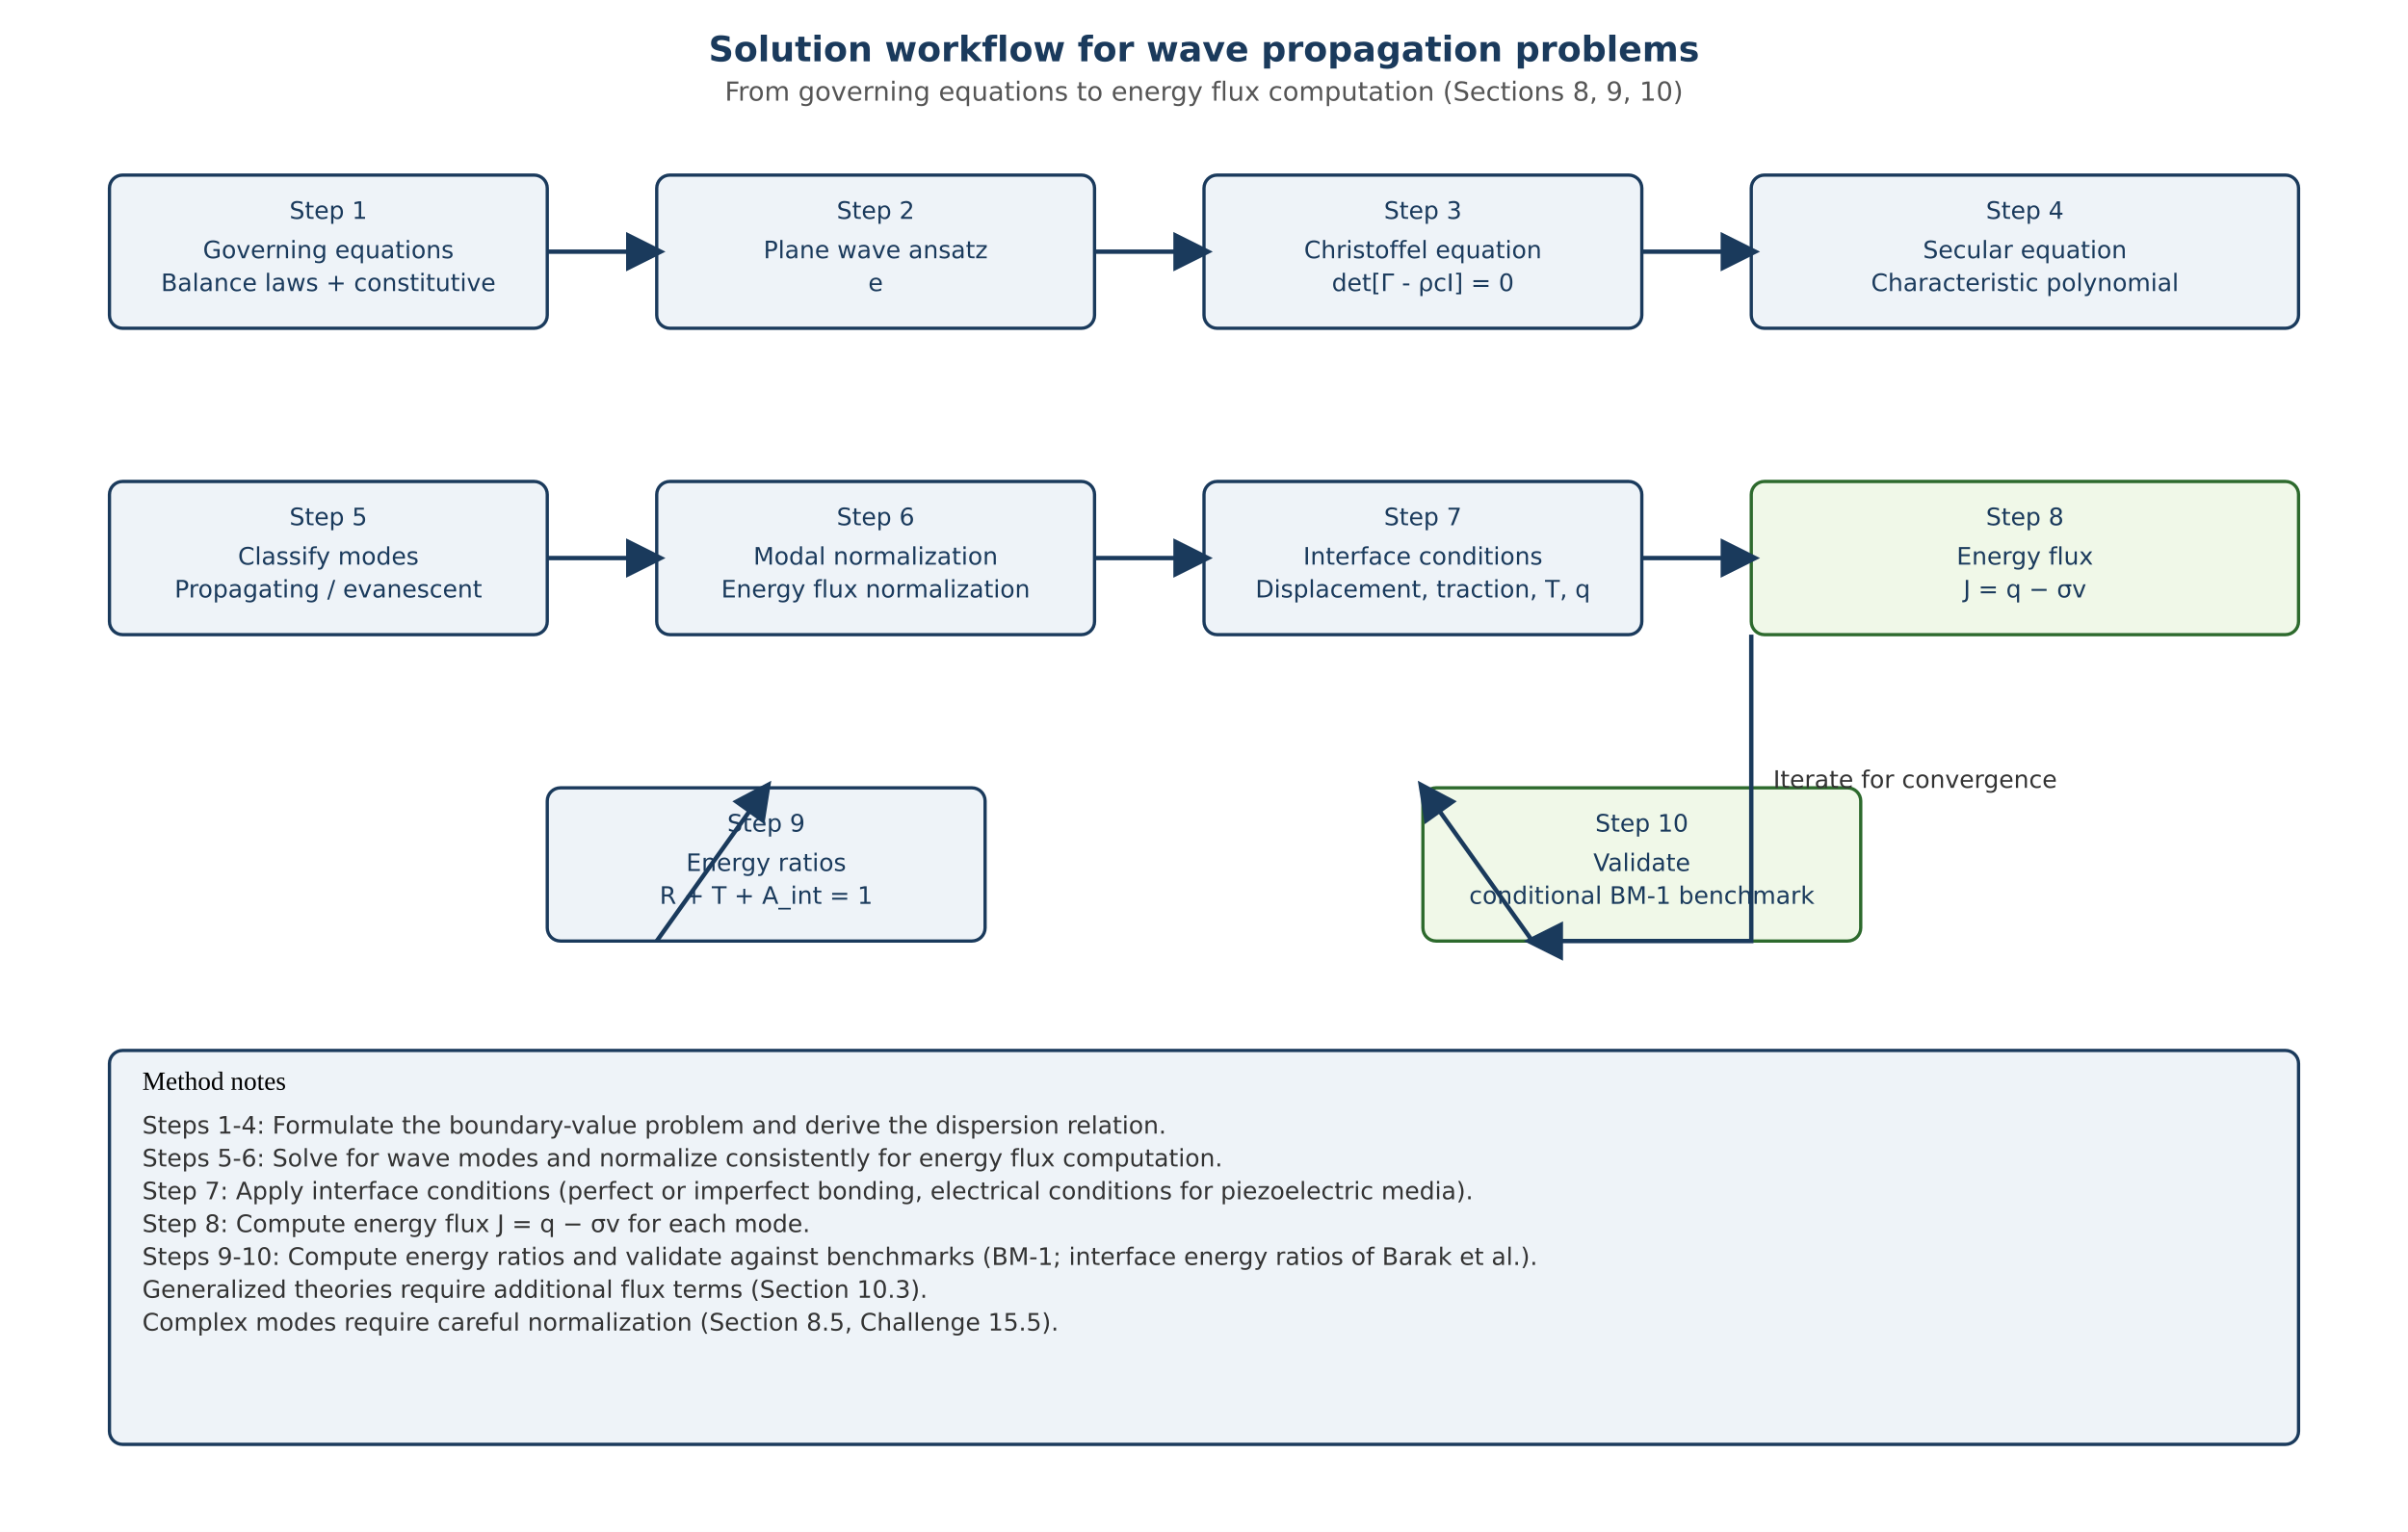
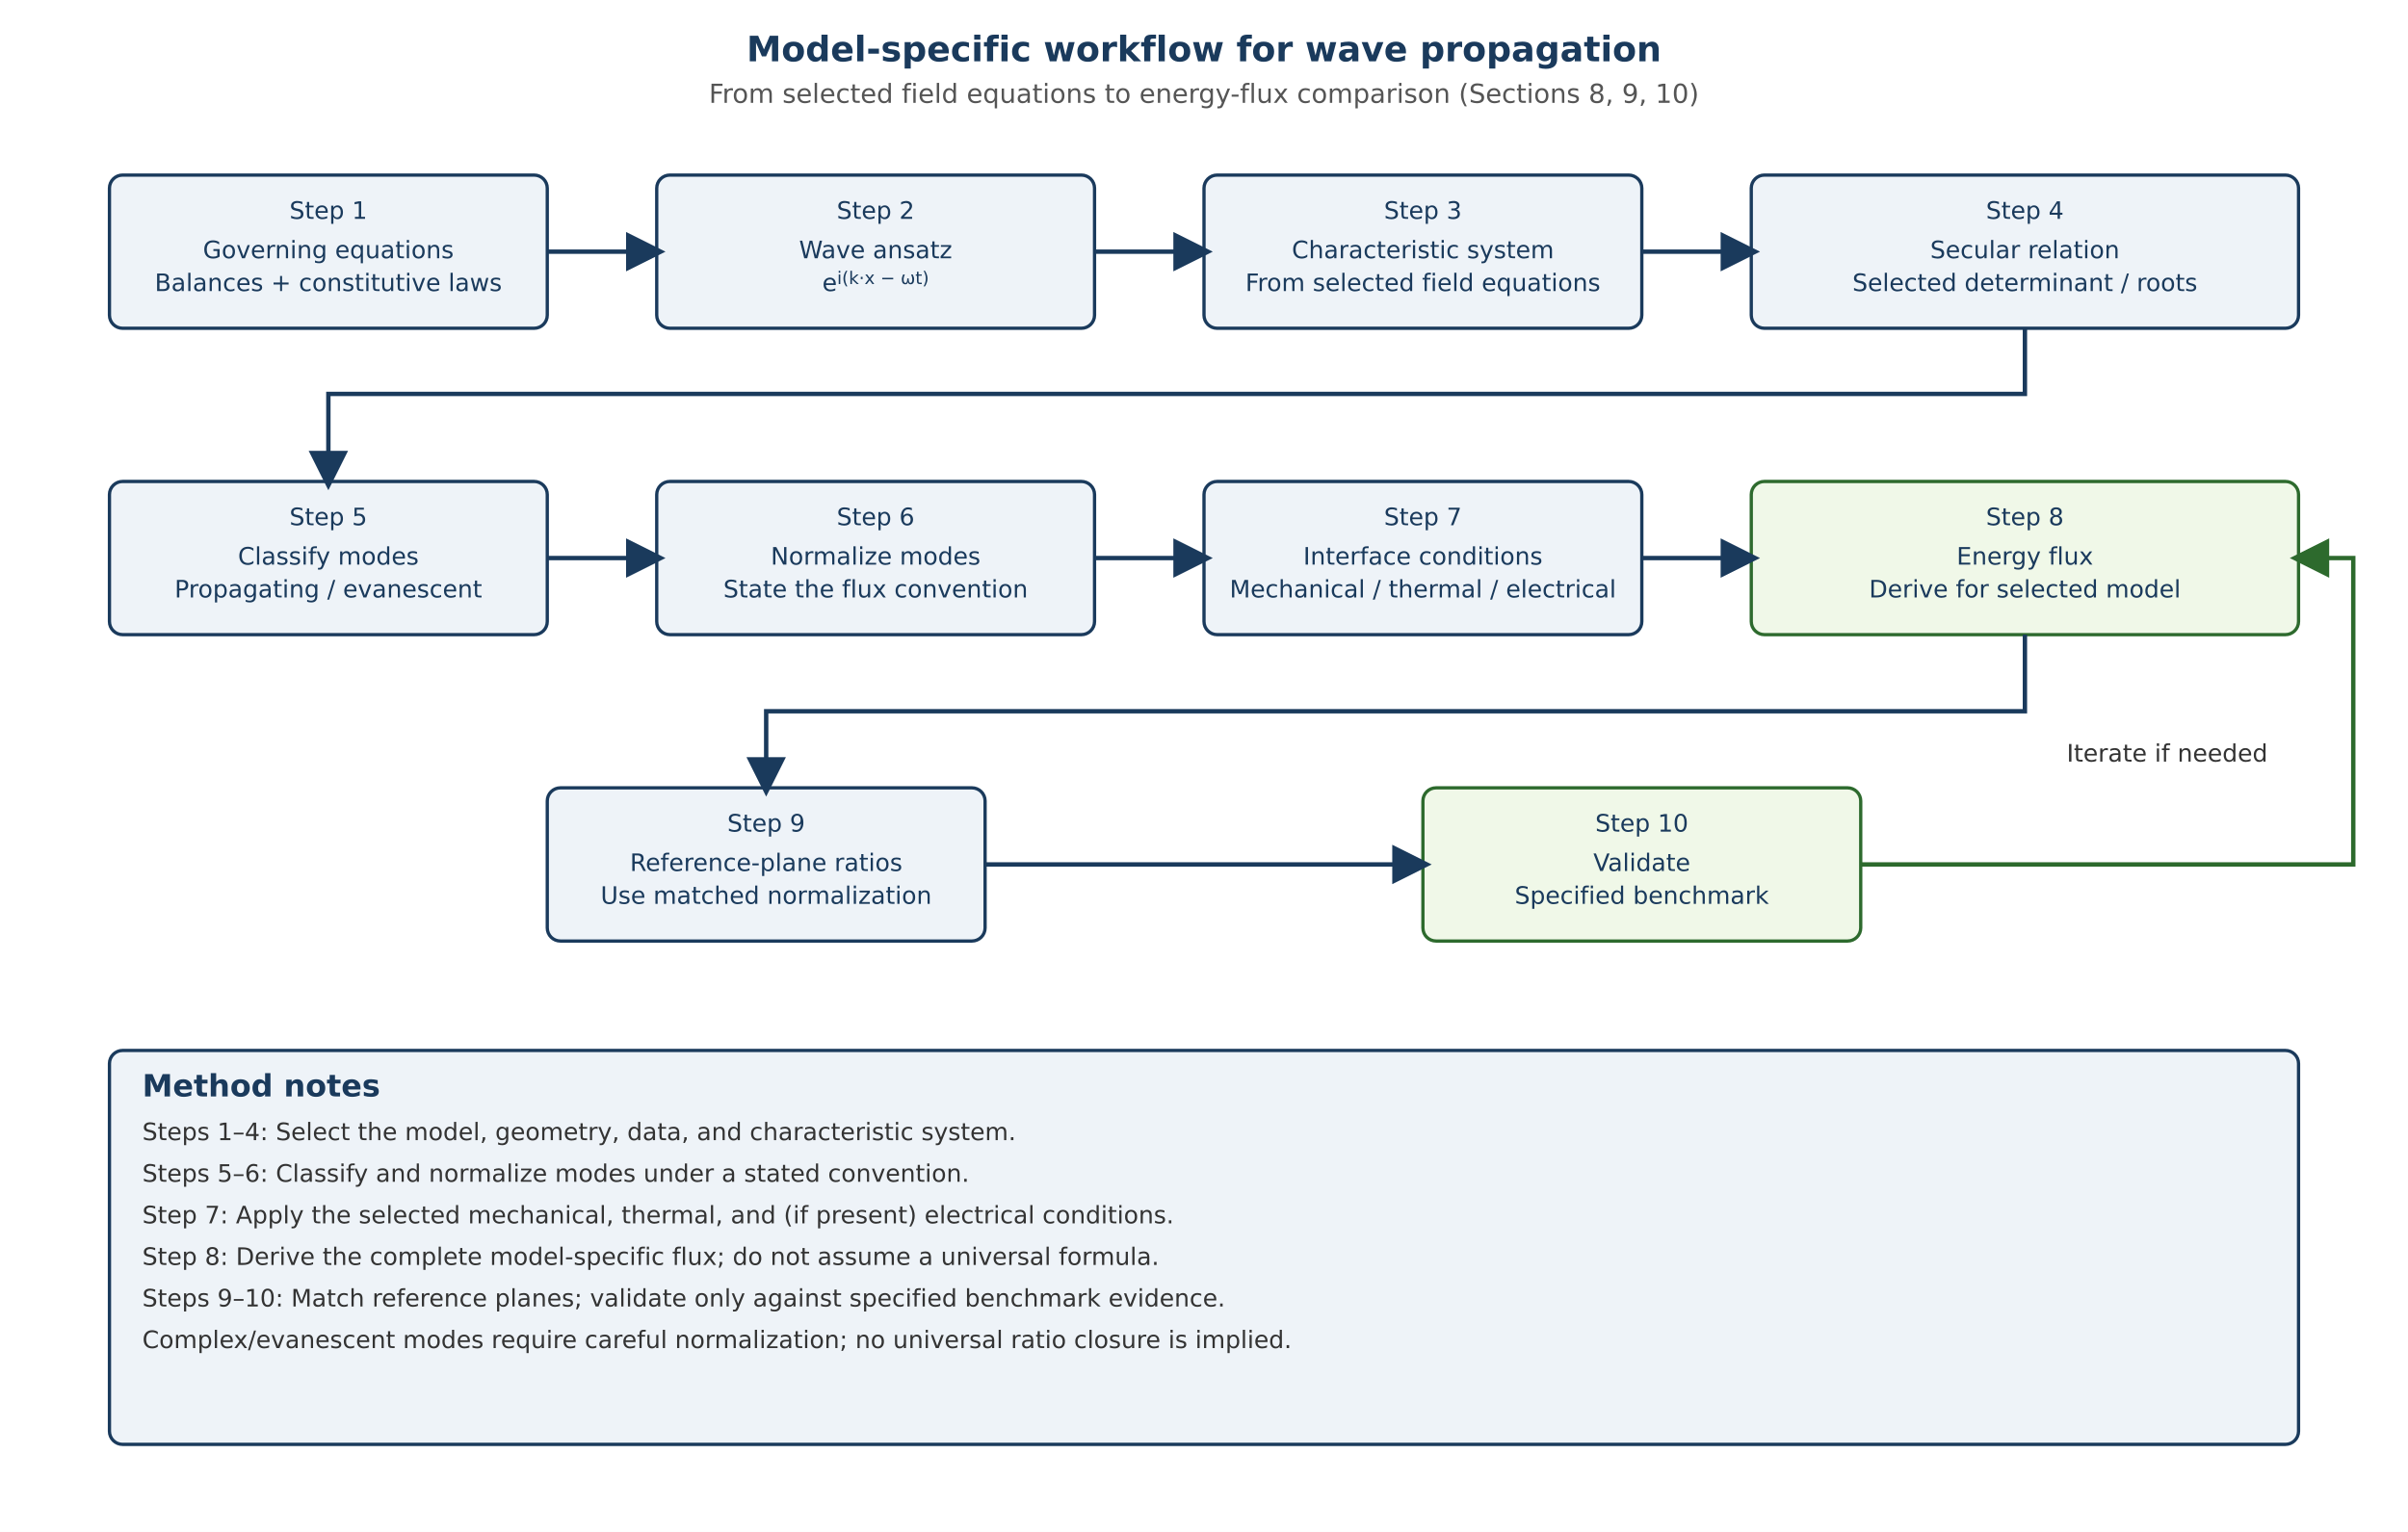
<svg xmlns="http://www.w3.org/2000/svg" width="1100" height="700" viewBox="0 0 1100 700">
  <defs>
    <style>
      .title { font: 700 16px 'DejaVu Sans', sans-serif; fill: #1a3a5c; }
      .subtitle { font: 12px 'DejaVu Sans', sans-serif; fill: #555; }
      .label { font: 11px 'DejaVu Sans', sans-serif; fill: #333; }
+       .box-title { font: 700 14px 'DejaVu Sans', sans-serif; fill: #1a3a5c; }
      .box-text { font: 11px 'DejaVu Sans', sans-serif; fill: #1a3a5c; }
      .box { fill: #eef3f8; stroke: #1a3a5c; stroke-width: 1.5; rx: 6; ry: 6; }
      .box-alt { fill: #f0f8e8; stroke: #2d6a2d; stroke-width: 1.5; rx: 6; ry: 6; }
      .arrow { stroke: #1a3a5c; stroke-width: 2; fill: none; marker-end: url(#arrow-flow); }
      .arrow-alt { stroke: #2d6a2d; stroke-width: 2; fill: none; marker-end: url(#arrow-flow-alt); }
-       .decision { fill: #fdf3e0; stroke: #c07c00; stroke-width: 1.5; rx: 4; ry: 4; }
    </style>
    <marker id="arrow-flow" markerWidth="9" markerHeight="9" refX="7" refY="4.5" orient="auto">
      <polygon points="0,0 9,4.5 0,9" fill="#1a3a5c" />
    </marker>
    <marker id="arrow-flow-alt" markerWidth="9" markerHeight="9" refX="7" refY="4.5" orient="auto">
      <polygon points="0,0 9,4.5 0,9" fill="#2d6a2d" />
    </marker>
  </defs>
  <rect width="1100" height="700" fill="white" />
-   <text x="550" y="28" class="title" text-anchor="middle">Solution workflow for wave propagation problems</text>
-   <text x="550" y="46" class="subtitle" text-anchor="middle">From governing equations to energy flux computation (Sections 8, 9, 10)</text>
-   <rect x="50" y="80" width="200" height="70" class="box" />
+   <text x="550" y="28" class="title" text-anchor="middle">Model-specific workflow for wave propagation</text>
+   <text x="550" y="47" class="subtitle" text-anchor="middle">From selected field equations to energy-flux comparison (Sections 8, 9, 10)</text>
+   <rect id="step-1" x="50" y="80" width="200" height="70" class="box" />
  <text x="150" y="100" class="box-text" text-anchor="middle" font-weight="bold">Step 1</text>
  <text x="150" y="118" class="box-text" text-anchor="middle">Governing equations</text>
-   <text x="150" y="133" class="box-text" text-anchor="middle">Balance laws + constitutive</text>
-   <rect x="300" y="80" width="200" height="70" class="box" />
+   <text x="150" y="133" class="box-text" text-anchor="middle">Balances + constitutive laws</text>
+   <rect id="step-2" x="300" y="80" width="200" height="70" class="box" />
  <text x="400" y="100" class="box-text" text-anchor="middle" font-weight="bold">Step 2</text>
-   <text x="400" y="118" class="box-text" text-anchor="middle">Plane wave ansatz</text>
-   <text x="400" y="133" class="box-text" text-anchor="middle">e<sup>i(k·x - ωt)</sup>
+   <text x="400" y="118" class="box-text" text-anchor="middle">Wave ansatz</text>
+   <text x="400" y="133" class="box-text" text-anchor="middle">e<tspan baseline-shift="super" font-size="8">i(k·x − ωt)</tspan>
  </text>
-   <rect x="550" y="80" width="200" height="70" class="box" />
+   <rect id="step-3" x="550" y="80" width="200" height="70" class="box" />
  <text x="650" y="100" class="box-text" text-anchor="middle" font-weight="bold">Step 3</text>
-   <text x="650" y="118" class="box-text" text-anchor="middle">Christoffel equation</text>
-   <text x="650" y="133" class="box-text" text-anchor="middle">det[Γ - ρc<sup>2</sup>I] = 0</text>
-   <rect x="800" y="80" width="250" height="70" class="box" />
+   <text x="650" y="118" class="box-text" text-anchor="middle">Characteristic system</text>
+   <text x="650" y="133" class="box-text" text-anchor="middle">From selected field equations</text>
+   <rect id="step-4" x="800" y="80" width="250" height="70" class="box" />
  <text x="925" y="100" class="box-text" text-anchor="middle" font-weight="bold">Step 4</text>
-   <text x="925" y="118" class="box-text" text-anchor="middle">Secular equation</text>
-   <text x="925" y="133" class="box-text" text-anchor="middle">Characteristic polynomial</text>
-   <line x1="250" y1="115" x2="300" y2="115" class="arrow" />
-   <line x1="500" y1="115" x2="550" y2="115" class="arrow" />
-   <line x1="750" y1="115" x2="800" y2="115" class="arrow" />
-   <rect x="50" y="220" width="200" height="70" class="box" />
+   <text x="925" y="118" class="box-text" text-anchor="middle">Secular relation</text>
+   <text x="925" y="133" class="box-text" text-anchor="middle">Selected determinant / roots</text>
+   <line id="flow-1-to-2" x1="250" y1="115" x2="300" y2="115" class="arrow" />
+   <line id="flow-2-to-3" x1="500" y1="115" x2="550" y2="115" class="arrow" />
+   <line id="flow-3-to-4" x1="750" y1="115" x2="800" y2="115" class="arrow" />
+   <rect id="step-5" x="50" y="220" width="200" height="70" class="box" />
  <text x="150" y="240" class="box-text" text-anchor="middle" font-weight="bold">Step 5</text>
  <text x="150" y="258" class="box-text" text-anchor="middle">Classify modes</text>
  <text x="150" y="273" class="box-text" text-anchor="middle">Propagating / evanescent</text>
-   <rect x="300" y="220" width="200" height="70" class="box" />
+   <rect id="step-6" x="300" y="220" width="200" height="70" class="box" />
  <text x="400" y="240" class="box-text" text-anchor="middle" font-weight="bold">Step 6</text>
-   <text x="400" y="258" class="box-text" text-anchor="middle">Modal normalization</text>
-   <text x="400" y="273" class="box-text" text-anchor="middle">Energy flux normalization</text>
-   <rect x="550" y="220" width="200" height="70" class="box" />
+   <text x="400" y="258" class="box-text" text-anchor="middle">Normalize modes</text>
+   <text x="400" y="273" class="box-text" text-anchor="middle">State the flux convention</text>
+   <rect id="step-7" x="550" y="220" width="200" height="70" class="box" />
  <text x="650" y="240" class="box-text" text-anchor="middle" font-weight="bold">Step 7</text>
  <text x="650" y="258" class="box-text" text-anchor="middle">Interface conditions</text>
-   <text x="650" y="273" class="box-text" text-anchor="middle">Displacement, traction, T, q</text>
-   <rect x="800" y="220" width="250" height="70" class="box-alt" />
+   <text x="650" y="273" class="box-text" text-anchor="middle">Mechanical / thermal / electrical</text>
+   <rect id="step-8" x="800" y="220" width="250" height="70" class="box-alt" />
  <text x="925" y="240" class="box-text" text-anchor="middle" font-weight="bold">Step 8</text>
  <text x="925" y="258" class="box-text" text-anchor="middle">Energy flux</text>
-   <text x="925" y="273" class="box-text" text-anchor="middle">J<sub>j</sub> = q<sub>j</sub> − σ<sub>ji</sub>v<sub>i</sub>
-   </text>
-   <line x1="250" y1="255" x2="300" y2="255" class="arrow" />
-   <line x1="500" y1="255" x2="550" y2="255" class="arrow" />
-   <line x1="750" y1="255" x2="800" y2="255" class="arrow" />
-   <rect x="250" y="360" width="200" height="70" class="box" />
+   <text x="925" y="273" class="box-text" text-anchor="middle">Derive for selected model</text>
+   <line id="flow-5-to-6" x1="250" y1="255" x2="300" y2="255" class="arrow" />
+   <line id="flow-6-to-7" x1="500" y1="255" x2="550" y2="255" class="arrow" />
+   <line id="flow-7-to-8" x1="750" y1="255" x2="800" y2="255" class="arrow" />
+   <rect id="step-9" x="250" y="360" width="200" height="70" class="box" />
  <text x="350" y="380" class="box-text" text-anchor="middle" font-weight="bold">Step 9</text>
-   <text x="350" y="398" class="box-text" text-anchor="middle">Energy ratios</text>
-   <text x="350" y="413" class="box-text" text-anchor="middle">R + T + A_int = 1</text>
-   <rect x="650" y="360" width="200" height="70" class="box-alt" />
+   <text x="350" y="398" class="box-text" text-anchor="middle">Reference-plane ratios</text>
+   <text x="350" y="413" class="box-text" text-anchor="middle">Use matched normalization</text>
+   <rect id="step-10" x="650" y="360" width="200" height="70" class="box-alt" />
  <text x="750" y="380" class="box-text" text-anchor="middle" font-weight="bold">Step 10</text>
  <text x="750" y="398" class="box-text" text-anchor="middle">Validate</text>
-   <text x="750" y="413" class="box-text" text-anchor="middle">conditional BM-1 benchmark</text>
-   <line x1="300" y1="430" x2="350" y2="360" class="arrow" />
-   <line x1="700" y1="430" x2="650" y2="360" class="arrow" />
-   <path d="M 800 290 L 800 430 L 700 430" class="arrow" />
-   <text x="810" y="360" class="label" font-size="10" fill="#2d6a2d">Iterate for convergence</text>
-   <rect x="50" y="480" width="1000" height="180" class="box" />
-   <text x="65" y="498" class="box-title">Method notes</text>
-   <text x="65" y="518" class="label" font-size="10">Steps 1-4: Formulate the boundary-value problem and derive the dispersion relation.</text>
-   <text x="65" y="533" class="label" font-size="10">Steps 5-6: Solve for wave modes and normalize consistently for energy flux computation.</text>
-   <text x="65" y="548" class="label" font-size="10">Step 7: Apply interface conditions (perfect or imperfect bonding, electrical conditions for piezoelectric media).</text>
-   <text x="65" y="563" class="label" font-size="10">Step 8: Compute energy flux J<sub>j</sub> = q<sub>j</sub> − σ<sub>ji</sub>v<sub>i</sub> for each mode.</text>
-   <text x="65" y="578" class="label" font-size="10">Steps 9-10: Compute energy ratios and validate against benchmarks (BM-1; interface energy ratios of Barak et al.).</text>
-   <text x="65" y="593" class="label" font-size="10">Generalized theories require additional flux terms (Section 10.3).</text>
-   <text x="65" y="608" class="label" font-size="10">Complex modes require careful normalization (Section 8.5, Challenge 15.5).</text>
+   <text x="750" y="413" class="box-text" text-anchor="middle">Specified benchmark</text>
+   <path id="flow-4-to-5" d="M 925 150 L 925 180 L 150 180 L 150 220" class="arrow" />
+   <path id="flow-8-to-9" d="M 925 290 L 925 325 L 350 325 L 350 360" class="arrow" />
+   <line id="flow-9-to-10" x1="450" y1="395" x2="650" y2="395" class="arrow" />
+   <path id="feedback-10-to-8" d="M 850 395 L 1075 395 L 1075 255 L 1050 255" class="arrow-alt" />
+   <text x="990" y="348" class="label" text-anchor="middle">Iterate if needed</text>
+   <rect id="method-notes" x="50" y="480" width="1000" height="180" class="box" />
+   <text x="65" y="501" class="box-title">Method notes</text>
+   <text x="65" y="521" class="label">Steps 1–4: Select the model, geometry, data, and characteristic system.</text>
+   <text x="65" y="540" class="label">Steps 5–6: Classify and normalize modes under a stated convention.</text>
+   <text x="65" y="559" class="label">Step 7: Apply the selected mechanical, thermal, and (if present) electrical conditions.</text>
+   <text x="65" y="578" class="label">Step 8: Derive the complete model-specific flux; do not assume a universal formula.</text>
+   <text x="65" y="597" class="label">Steps 9–10: Match reference planes; validate only against specified benchmark evidence.</text>
+   <text x="65" y="616" class="label">Complex/evanescent modes require careful normalization; no universal ratio closure is implied.</text>
</svg>
